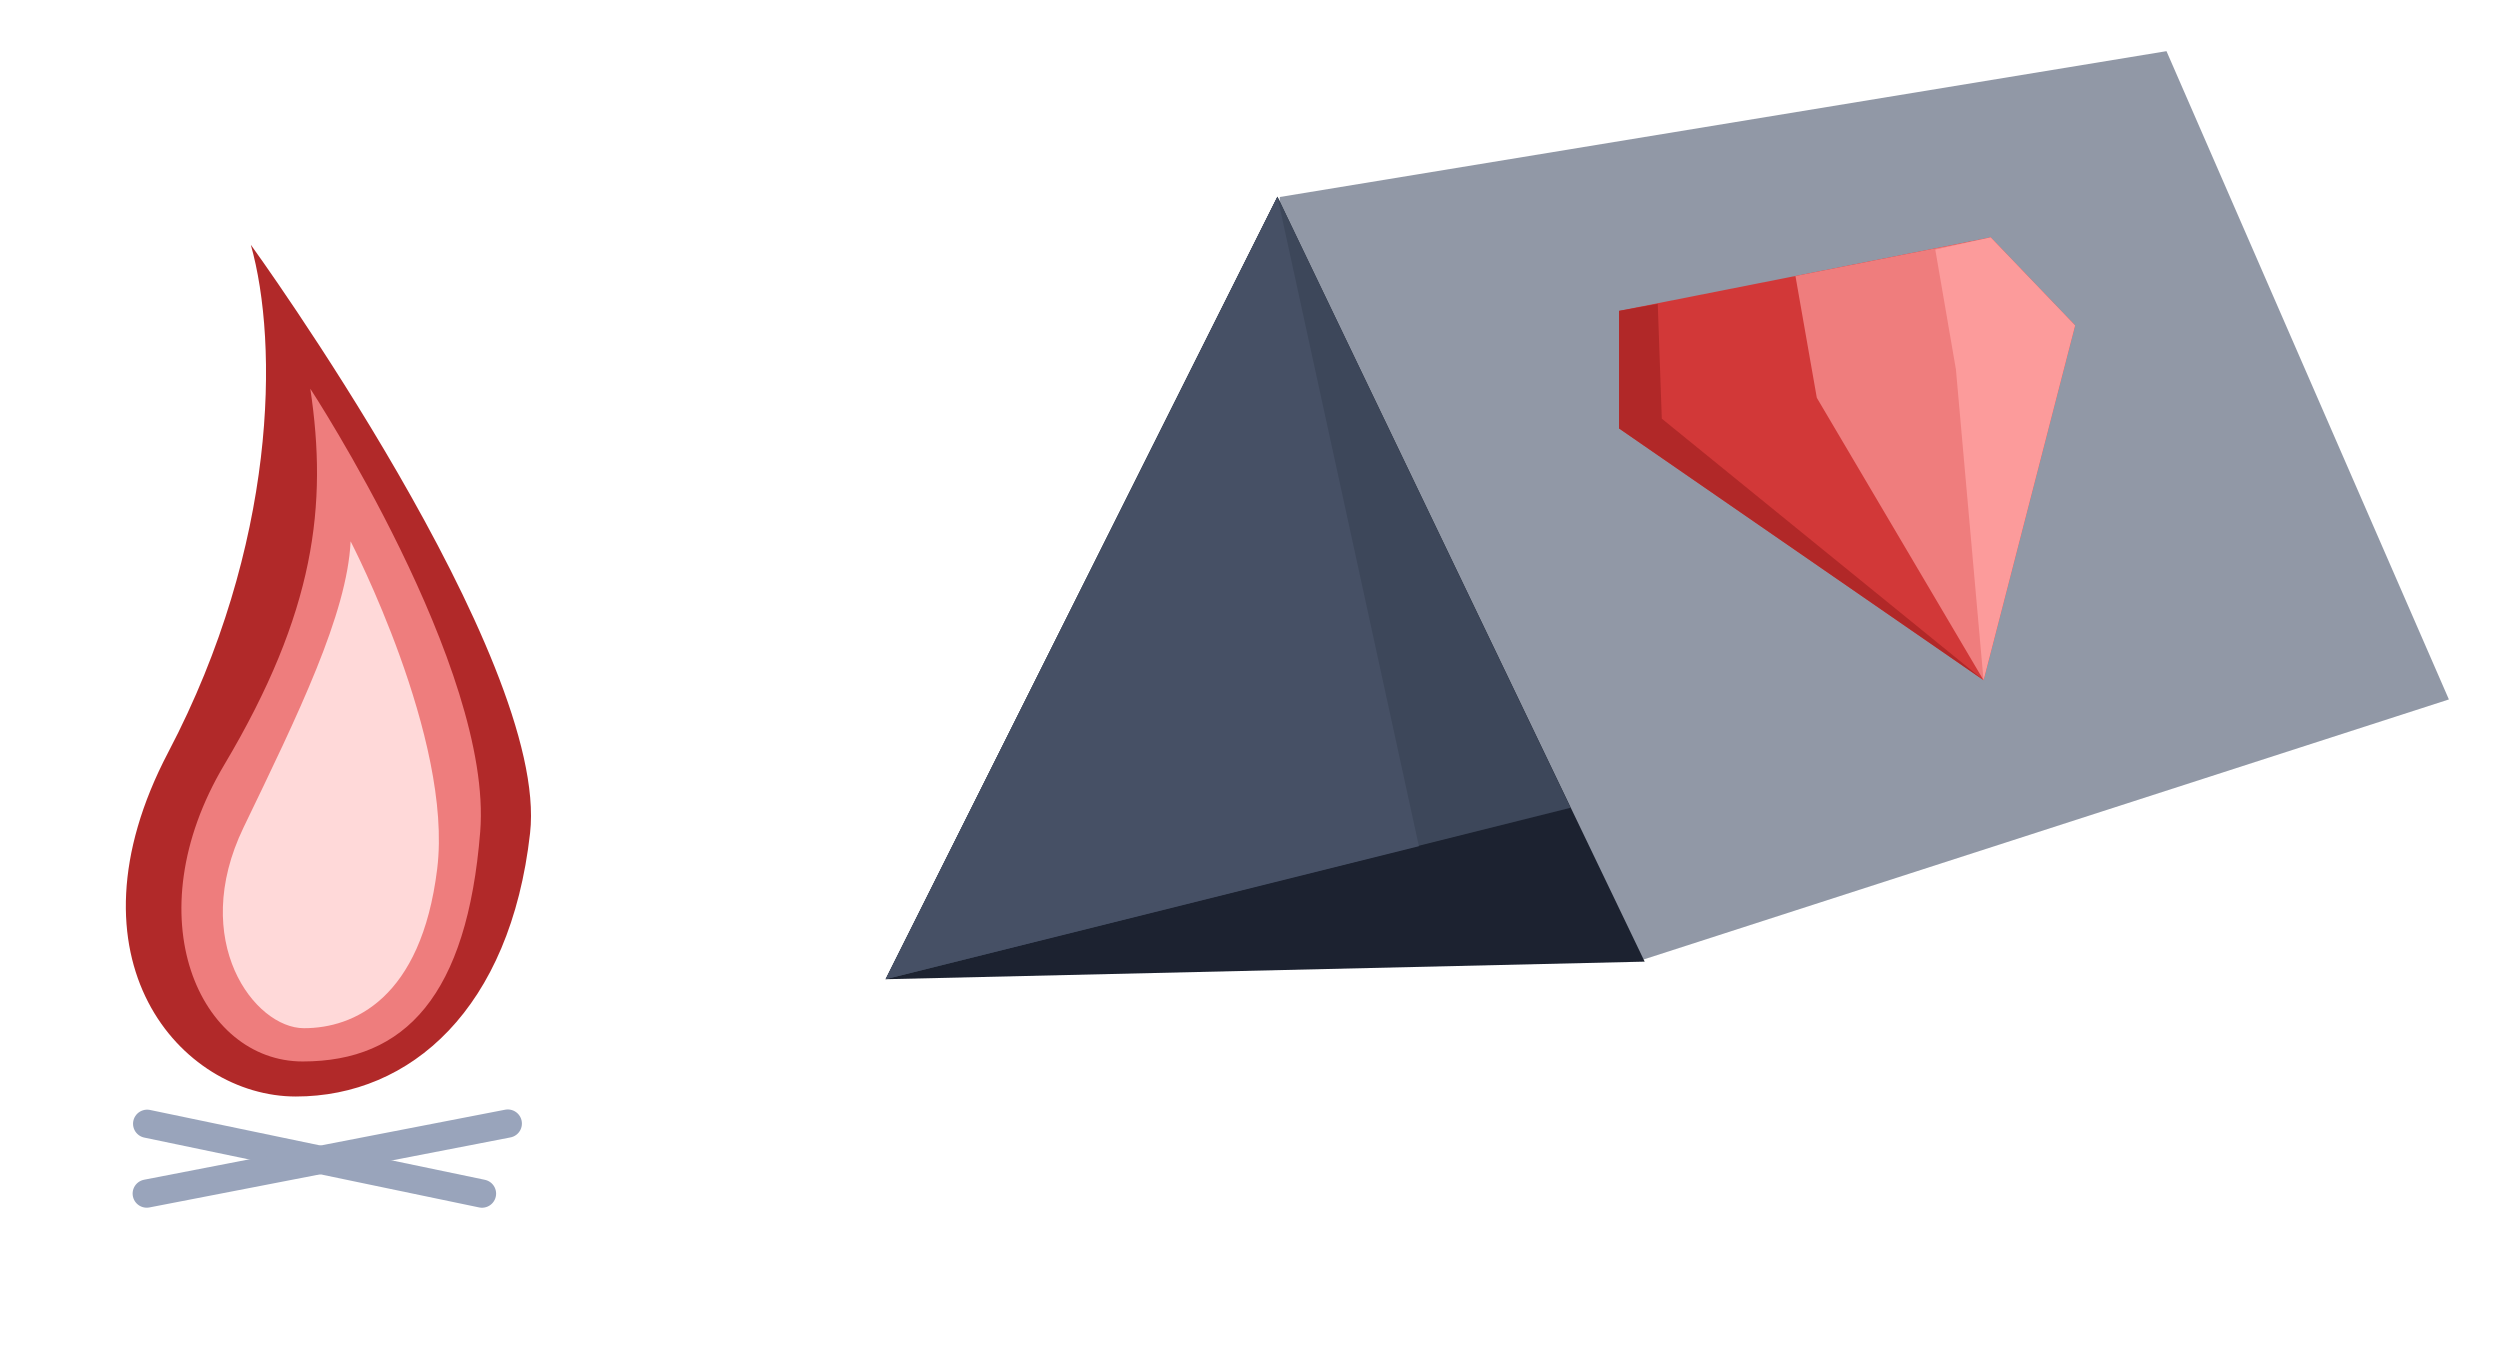
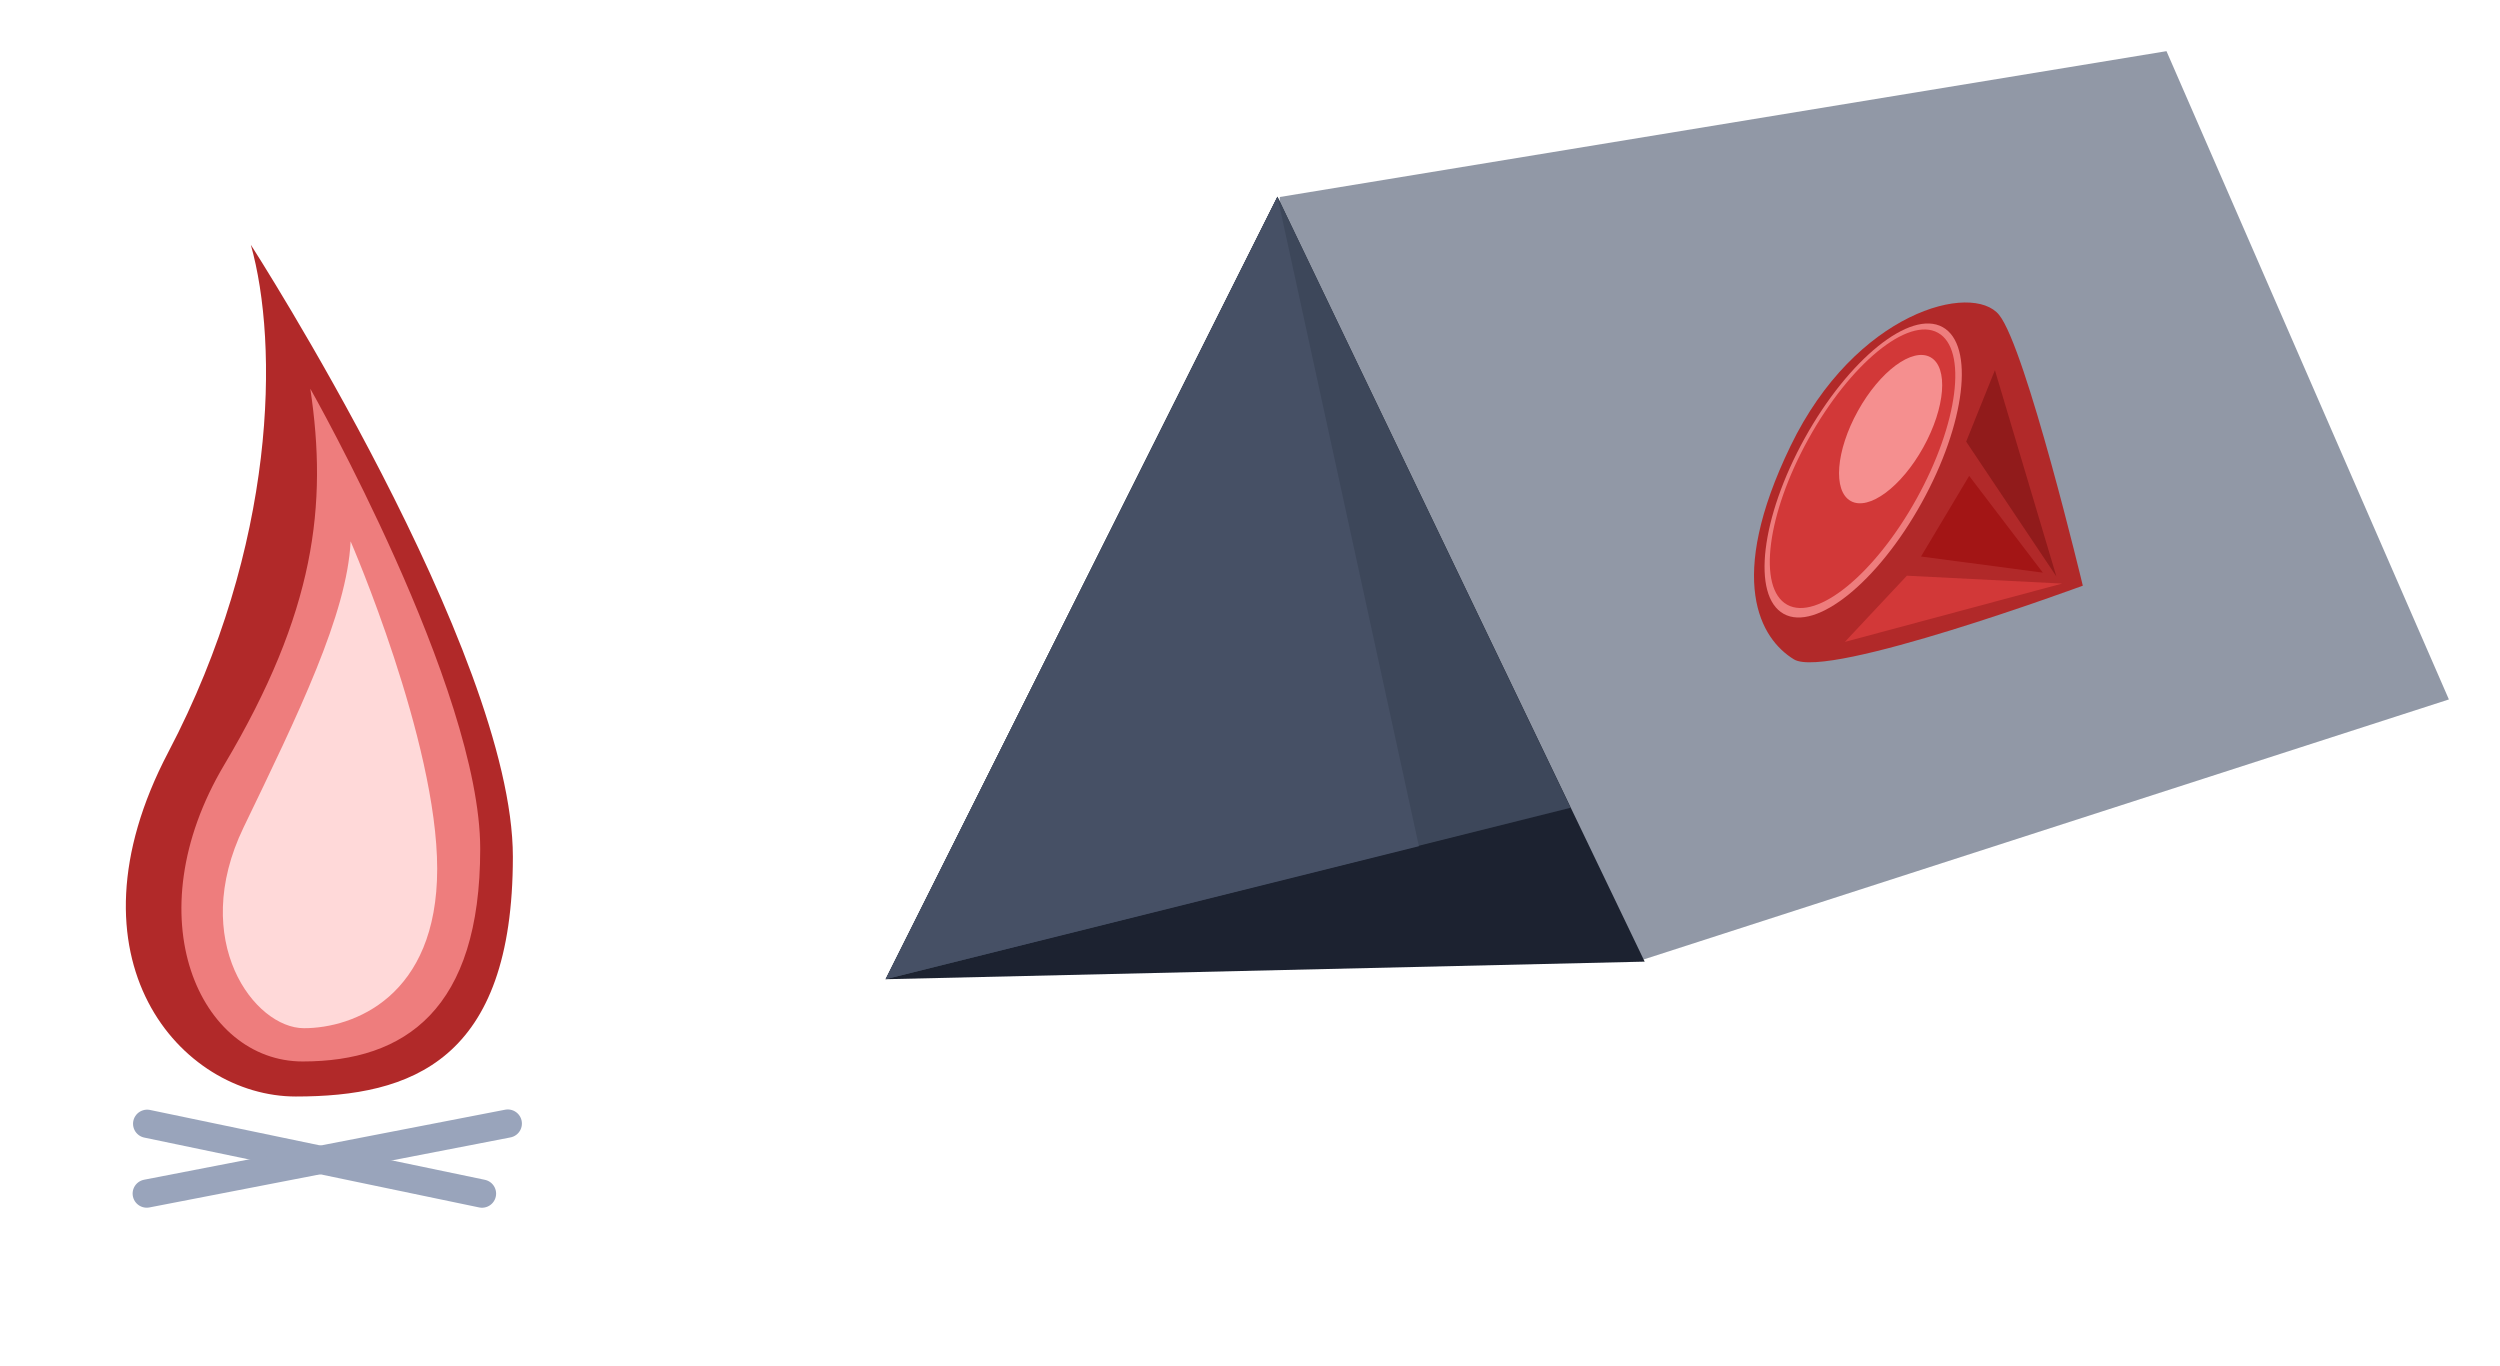
<svg xmlns="http://www.w3.org/2000/svg" width="443px" height="242px" viewBox="0 0 443 242" version="1.1">
  <defs />
  <g id="Page-1" stroke="none" stroke-width="1" fill="none" fill-rule="evenodd">
    <g id="ruby_camp">
      <path d="M226.784,34.907 L383.901,9.066 L433.944,123.941 L291.184,170.039 L225.554,59.645 L226.784,34.907 Z" id="Path-3" fill="#9198A6" />
      <path d="M156.927,173.517 L291.436,170.402 L226.361,34.856 L156.927,173.517 Z" id="Path-2" fill="#1C2230" />
      <path d="M156.927,173.517 L278.308,143.134 L226.361,34.856 L156.927,173.517 Z" id="Path-5" fill="#3D475A" />
      <path d="M156.927,173.517 L251.428,149.945 L226.361,34.856 L156.927,173.517 Z" id="Path-7" fill="#465065" />
-       <g id="ruby" transform="translate(287, 42)">
-         <path d="M64.483,78.525 L-0.108,33.919 L-0.108,13.087 L65.746,0.062 L80.709,15.663 L64.483,78.525 Z" id="Path-4" fill="#D23838" />
-         <path d="M64.483,78.525 L-0.108,33.919 L-0.108,13.087 L6.755,11.836 L7.471,32.188 L64.483,78.525 Z" id="Path-13" fill="#B12828" />
-         <path d="M64.483,78.525 L34.939,28.488 L31.152,6.905 L65.746,0.062 L80.709,15.663 L64.483,78.525 Z" id="Path-7" fill="#EF7D7D" />
-         <path d="M64.483,78.525 L59.589,23.458 L55.93,2.216 L65.746,0.062 L80.709,15.663 L64.483,78.525 Z" id="Path-12" fill="#FC9B9B" />
-       </g>
      <path d="M26.073,199.132 L85.411,211.51" id="Path-6" stroke="#99A4BB" stroke-width="5" stroke-linecap="round" stroke-linejoin="round" />
      <path d="M26,211.504 L89.982,199.095" id="Line" stroke="#99A4BB" stroke-width="5" stroke-linecap="round" stroke-linejoin="round" />
      <g id="Path-11-+-Path-12-+-Path-14" transform="translate(22, 43)">
-         <path d="M30.414,151.301 C10.045,151.301 -11.455,127.016 7.823,90.281 C27.1,53.546 27.402,17.926 22.446,0.377 C22.446,0.377 75.423,73.532 71.929,104.625 C68.434,135.718 50.784,151.301 30.414,151.301 Z" id="Path-11" fill="#B12929" />
-         <path d="M31.63,145.092 C13.424,145.092 1.647,119.574 17.753,92.496 C33.86,65.418 36.074,46.512 32.988,25.883 C32.988,25.883 65.414,75.447 63.093,104.396 C60.772,133.346 49.836,145.092 31.63,145.092 Z" id="Path-12" fill="#EE7D7D" />
-         <path d="M31.86,139.196 C23.101,139.196 11.441,123.758 21.163,103.613 C30.886,83.468 39.511,65.791 40.13,52.927 C40.13,52.927 58.309,87.906 55.47,110.962 C52.632,134.017 40.62,139.196 31.86,139.196 Z" id="Path-14" fill="#FFD9D9" />
+         <path d="M30.414,151.301 C10.045,151.301 -11.455,127.016 7.823,90.281 C27.1,53.546 27.402,17.926 22.446,0.377 C22.446,0.377 68.881,72.557 68.881,108.815 C68.881,145.074 50.784,151.301 30.414,151.301 Z" id="Path-11" fill="#B12929" />
+         <path d="M31.63,145.092 C13.424,145.092 1.647,119.574 17.753,92.496 C33.86,65.418 36.074,46.512 32.988,25.883 C32.988,25.883 63.094,78.997 63.094,107.415 C63.094,135.834 49.836,145.092 31.63,145.092 Z" id="Path-12" fill="#EE7D7D" />
+         <path d="M31.86,139.196 C23.101,139.196 11.441,123.758 21.163,103.613 C30.886,83.468 39.511,65.791 40.13,52.927 C40.13,52.927 55.47,88.289 55.47,110.962 C55.47,133.634 40.62,139.196 31.86,139.196 Z" id="Path-14" fill="#FFD9D9" />
+       </g>
+       <g id="Group" transform="translate(332.5138, 84.84441) rotate(-19) translate(-332.5138, -84.84441) translate(301.3836, 54.70772)">
+         <path d="M18.628,19.677 C37.271,0.91 58.565,2.642 61.134,9.759 C63.703,16.876 59.533,59.947 59.533,59.947 C59.533,59.947 11.337,60.995 6.892,55.637 C2.448,50.279 -0.015,38.443 18.628,19.677 Z" id="Path-14" fill="#B12929" />
+         <ellipse id="Oval-2" fill="#EE7D7D" transform="translate(29.36859, 28.10611) rotate(-312) translate(-29.36859, -28.10611) " cx="29.281" cy="28.011" rx="11.834" ry="29.048" />
+         <ellipse id="Oval-1" fill="#D23838" transform="translate(29.40985, 27.59046) rotate(-312) translate(-29.40985, -27.59046) " cx="29.43" cy="27.654" rx="10.949" ry="27.551" />
+         <ellipse id="Oval-2" fill="#F58F8F" transform="translate(36.38021, 22.59608) rotate(-312) translate(-36.38021, -22.59608) " cx="36.392" cy="22.63" rx="6.633" ry="14.568" />
+         <path d="M30.633,48.125 L16.421,55.637 L56.188,58.401 L30.633,48.125 Z" id="Path-15" fill="#D23838" />
+         <path d="M55.638,56.883 L57.238,18.771 L48.301,29.082 L55.638,56.883 Z" id="Path-16" fill="#911B1B" />
+         <path d="M35.628,50.014 L57.301,52.116 L43.658,35.437 L35.628,50.014 Z" id="Path-13" fill="#A31515" transform="translate(46.43625, 43.77004) rotate(21) translate(-46.43625, -43.77004) " />
      </g>
    </g>
  </g>
</svg>
